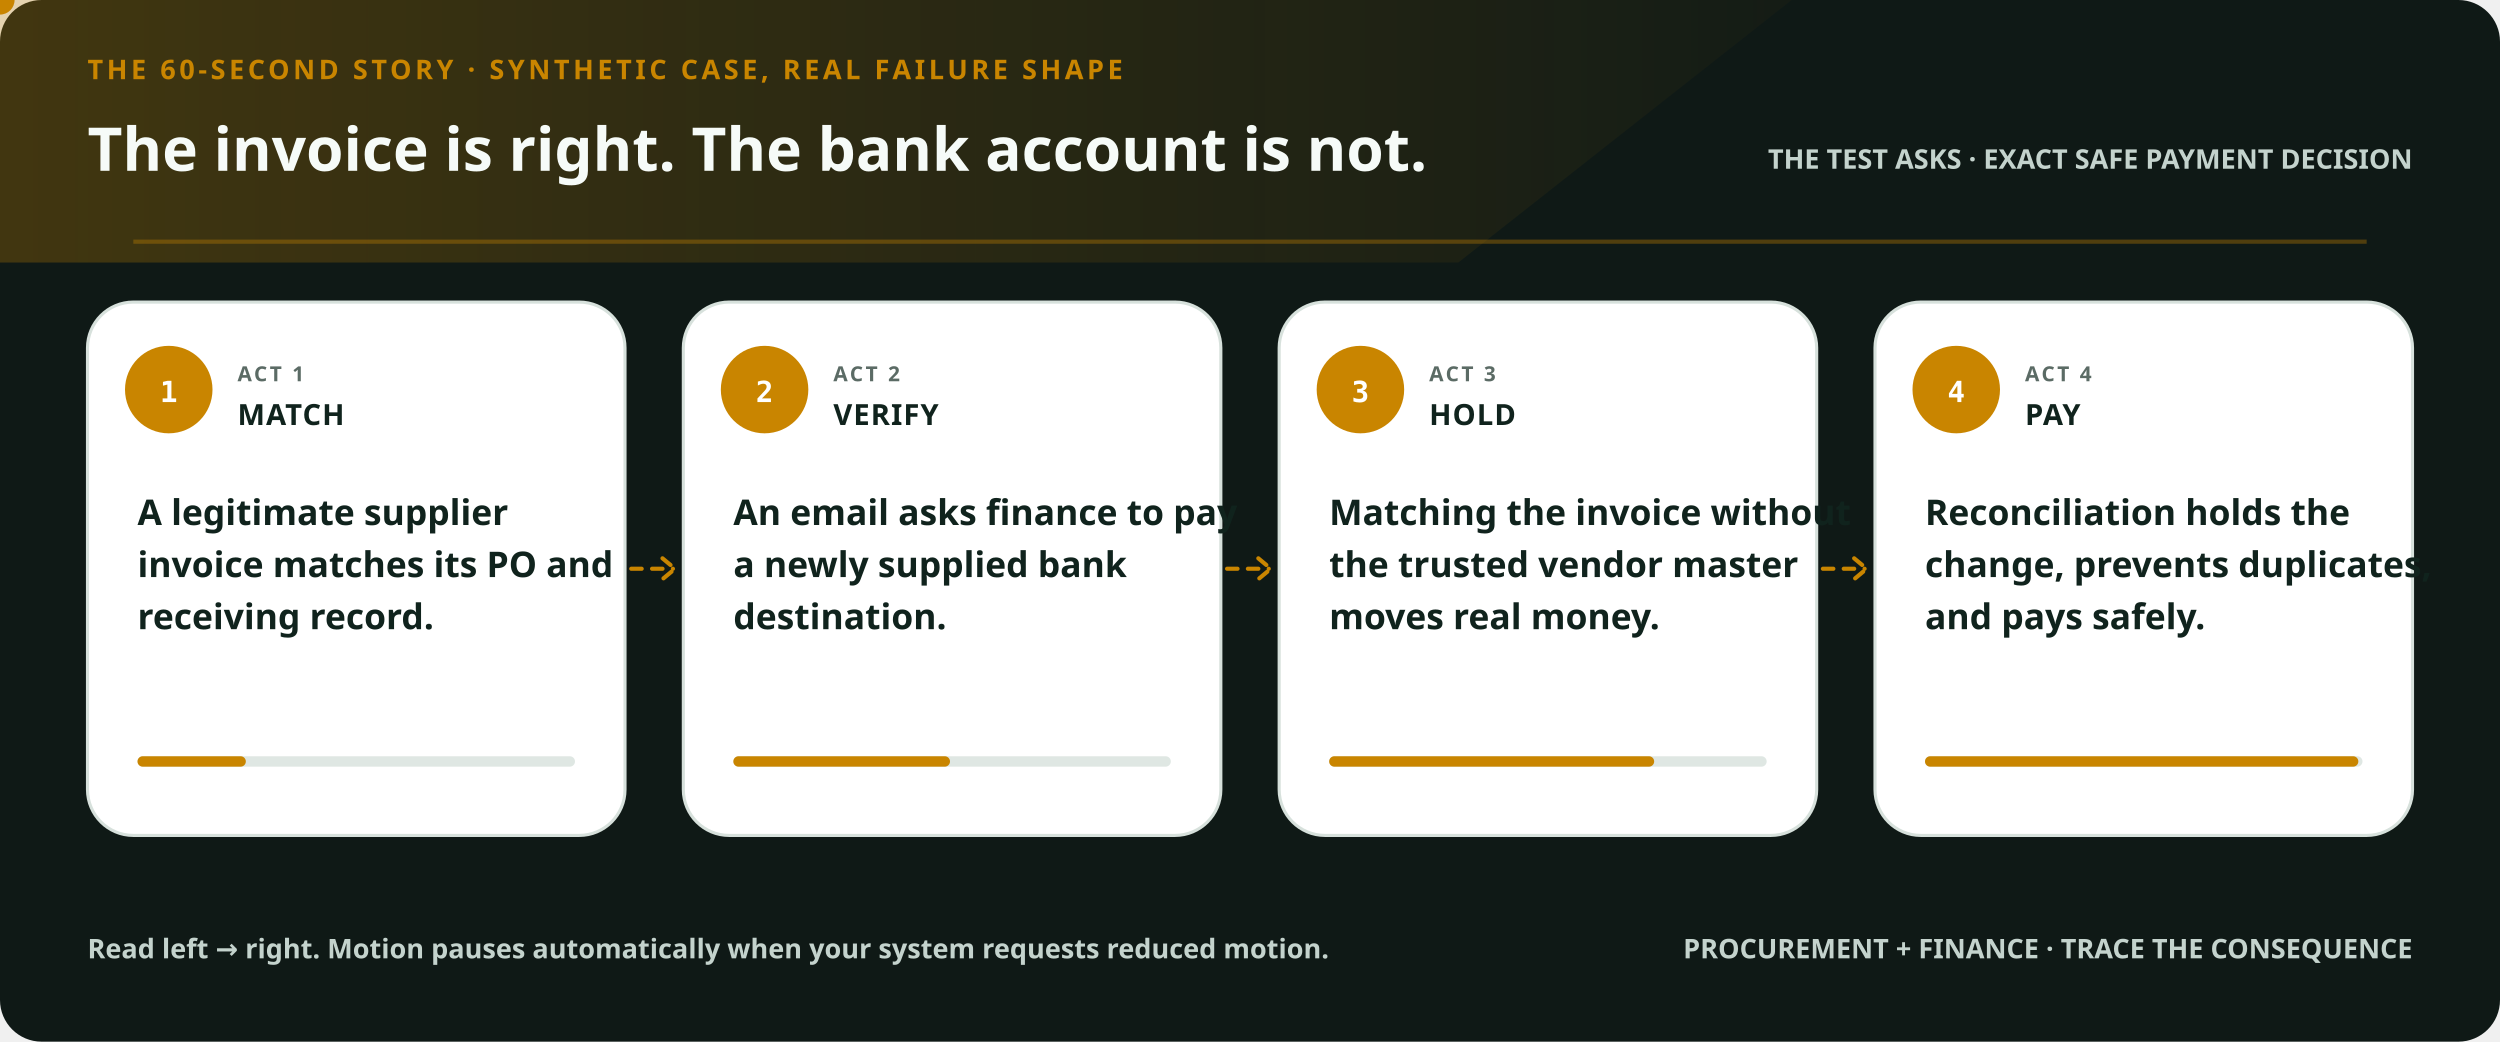
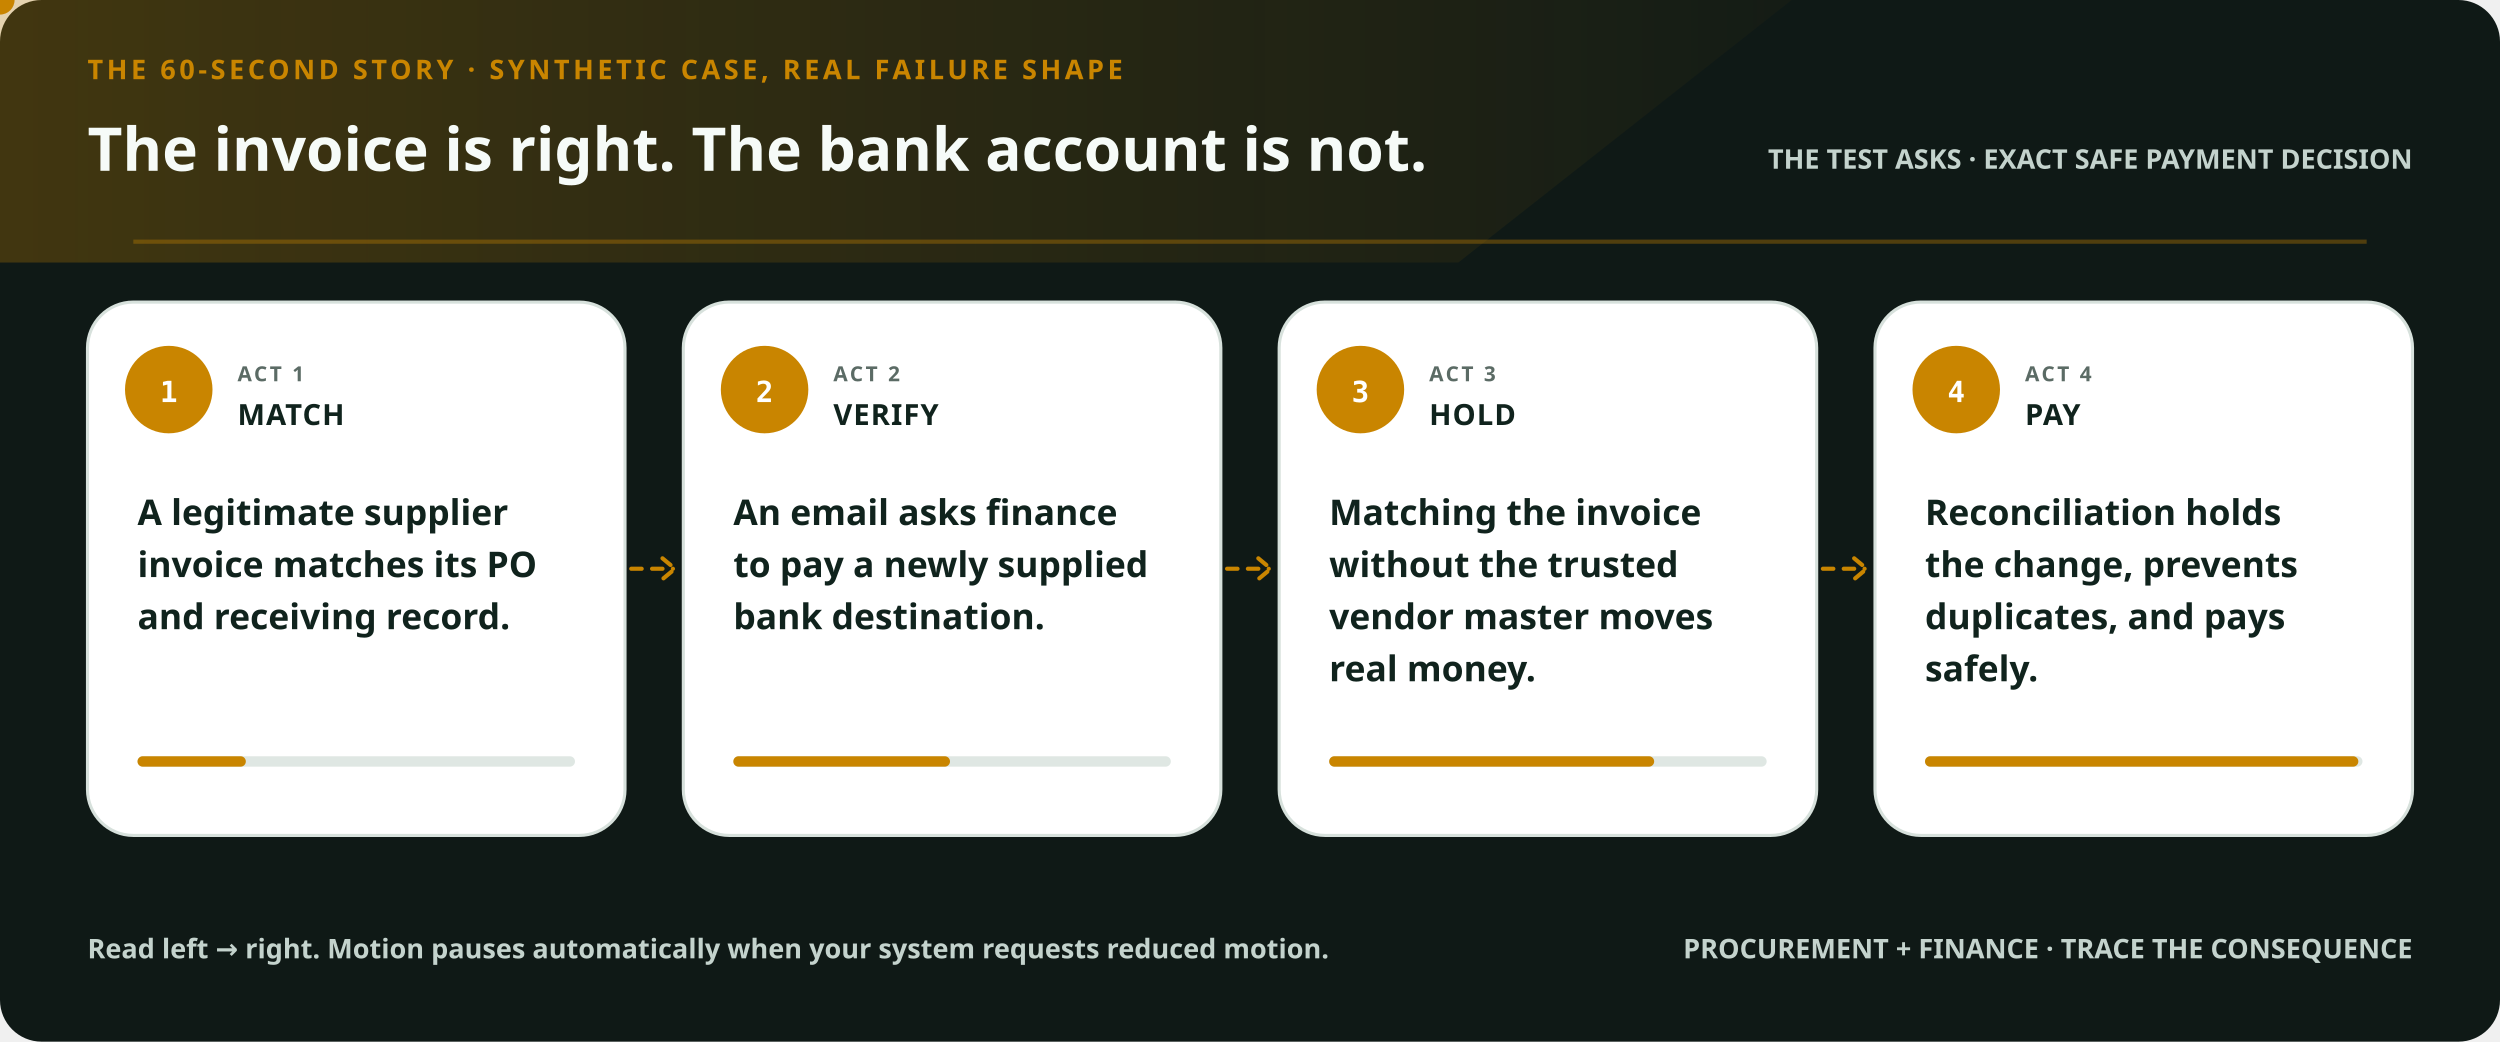
<svg xmlns="http://www.w3.org/2000/svg" viewBox="0 0 1200 500" width="1200" height="500" role="img" aria-labelledby="title desc">
  <style>
    :root { color-scheme:light dark; }
    .surface { fill:#0f1916; } .card { fill:#fff;stroke:#d7e1dc;stroke-width:1.5; }
    .ink { fill:#10231d; } .muted { fill:#5b6b65; } .rail { fill:#dfe7e3; }
    .kicker { font:750 13px system-ui,sans-serif;letter-spacing:1.7px; }
    .title { font:760 29px system-ui,sans-serif;fill:#f6fbf8; } .act { font:750 10px system-ui,sans-serif;letter-spacing:1.2px; }
    .act-number { font:800 14px ui-monospace,SFMono-Regular,monospace;fill:white; }
    .verb { font:780 14px system-ui,sans-serif;letter-spacing:.5px; } .beat { font:620 17px system-ui,sans-serif; }
    .metric { font:650 13px system-ui,sans-serif;fill:#c4d3cd; }
    .connector { fill:none;stroke:#c98500;stroke-width:2;stroke-linecap:round;stroke-linejoin:round;stroke-dasharray:5 5;animation:flow 2s linear infinite; }
    .runner { animation:glow 1.2s ease-in-out infinite alternate; }
    @keyframes flow { to { stroke-dashoffset:-20; } }
    @keyframes glow { to { opacity:.35; } }
    @media (prefers-color-scheme:dark) {
      .surface { fill:#0b1210; } .card { fill:#17231f;stroke:#354840; }
      .ink { fill:#f4faf7; } .muted { fill:#aec0b8; } .rail { fill:#30423b; }
    }
    @media (prefers-reduced-motion:reduce) { .connector { animation:none; } .runner { display:none; } }
  </style>
  <defs>
    <linearGradient id="wash" x1="0" x2="1">
      <stop stop-color="#c98500" stop-opacity=".27" />
      <stop offset="1" stop-color="#c98500" stop-opacity=".03" />
    </linearGradient>
  </defs>
  <rect width="1200" height="500" rx="20" class="surface" />
  <path d="M0 0H860L700 126H0Z" fill="url(#wash)" />
  <text x="42" y="38" class="kicker" fill="#c98500">THE 60-SECOND STORY · SYNTHETIC CASE, REAL FAILURE SHAPE</text>
  <text x="42" y="82" class="title">The invoice is right. The bank account is not.</text>
  <text x="1158" y="81" text-anchor="end" class="metric">THE TEST ASKS · EXACT SAFE PAYMENT DECISION</text>
  <path d="M64 116H1136" stroke="#c98500" stroke-width="2" opacity=".35" />
  <circle class="runner" r="7" fill="#c98500">
    <animateMotion dur="12s" repeatCount="indefinite" path="M64 116H1136" />
  </circle>
  <path d="M303 273H323" class="connector" />
  <path d="M318 268L324 273L318 278" class="connector" />
  <path d="M589 273H609" class="connector" />
  <path d="M604 268L610 273L604 278" class="connector" />
  <path d="M875 273H895" class="connector" />
  <path d="M890 268L896 273L890 278" class="connector" />
  <g transform="translate(42 145)">
    <rect width="258" height="256" rx="22" class="card" />
    <circle cx="39" cy="42" r="21" fill="#c98500" />
    <text x="39" y="48" text-anchor="middle" class="act-number">1</text>
    <text x="72" y="38" class="act muted">ACT 1</text>
    <text x="72" y="59" class="verb ink">MATCH</text>
    <text x="24" y="107" class="beat ink">
      <tspan x="24" dy="0">A legitimate supplier</tspan>
-       <tspan x="24" dy="25">invoice matches its PO and</tspan>
-       <tspan x="24" dy="25">receiving record.</tspan>
+       <tspan x="24" dy="25">invoice matches its PO</tspan>
+       <tspan x="24" dy="25">and receiving record.</tspan>
    </text>
    <rect x="24" y="218" width="210" height="5" rx="2.5" class="rail" />
    <rect x="24" y="218" width="52" height="5" rx="2.5" fill="#c98500" />
  </g>
  <g transform="translate(328 145)">
    <rect width="258" height="256" rx="22" class="card" />
    <circle cx="39" cy="42" r="21" fill="#c98500" />
    <text x="39" y="48" text-anchor="middle" class="act-number">2</text>
    <text x="72" y="38" class="act muted">ACT 2</text>
    <text x="72" y="59" class="verb ink">VERIFY</text>
    <text x="24" y="107" class="beat ink">
-       <tspan x="24" dy="0">An email asks finance to pay</tspan>
-       <tspan x="24" dy="25">a newly supplied bank</tspan>
-       <tspan x="24" dy="25">destination.</tspan>
+       <tspan x="24" dy="0">An email asks finance</tspan>
+       <tspan x="24" dy="25">to pay a newly supplied</tspan>
+       <tspan x="24" dy="25">bank destination.</tspan>
    </text>
    <rect x="24" y="218" width="210" height="5" rx="2.5" class="rail" />
    <rect x="24" y="218" width="104" height="5" rx="2.5" fill="#c98500" />
  </g>
  <g transform="translate(614 145)">
    <rect width="258" height="256" rx="22" class="card" />
    <circle cx="39" cy="42" r="21" fill="#c98500" />
    <text x="39" y="48" text-anchor="middle" class="act-number">3</text>
    <text x="72" y="38" class="act muted">ACT 3</text>
    <text x="72" y="59" class="verb ink">HOLD</text>
    <text x="24" y="107" class="beat ink">
-       <tspan x="24" dy="0">Matching the invoice without</tspan>
-       <tspan x="24" dy="25">the trusted vendor master</tspan>
-       <tspan x="24" dy="25">moves real money.</tspan>
+       <tspan x="24" dy="0">Matching the invoice</tspan>
+       <tspan x="24" dy="25">without the trusted</tspan>
+       <tspan x="24" dy="25">vendor master moves</tspan>
+       <tspan x="24" dy="25">real money.</tspan>
    </text>
    <rect x="24" y="218" width="210" height="5" rx="2.5" class="rail" />
    <rect x="24" y="218" width="156" height="5" rx="2.5" fill="#c98500" />
  </g>
  <g transform="translate(900 145)">
    <rect width="258" height="256" rx="22" class="card" />
    <circle cx="39" cy="42" r="21" fill="#c98500" />
    <text x="39" y="48" text-anchor="middle" class="act-number">4</text>
    <text x="72" y="38" class="act muted">ACT 4</text>
    <text x="72" y="59" class="verb ink">PAY</text>
    <text x="24" y="107" class="beat ink">
-       <tspan x="24" dy="0">Reconciliation holds the</tspan>
-       <tspan x="24" dy="25">change, prevents duplicates,</tspan>
-       <tspan x="24" dy="25">and pays safely.</tspan>
+       <tspan x="24" dy="0">Reconciliation holds</tspan>
+       <tspan x="24" dy="25">the change, prevents</tspan>
+       <tspan x="24" dy="25">duplicates, and pays</tspan>
+       <tspan x="24" dy="25">safely.</tspan>
    </text>
    <rect x="24" y="218" width="210" height="5" rx="2.5" class="rail" />
    <rect x="24" y="218" width="208" height="5" rx="2.5" fill="#c98500" />
  </g>
  <text x="42" y="460" class="metric">Read left → right. Motion pauses automatically when your system requests reduced motion.</text>
  <text x="1158" y="460" text-anchor="end" class="metric">PROCUREMENT + FINANCE · TRACE THE CONSEQUENCE</text>
</svg>
